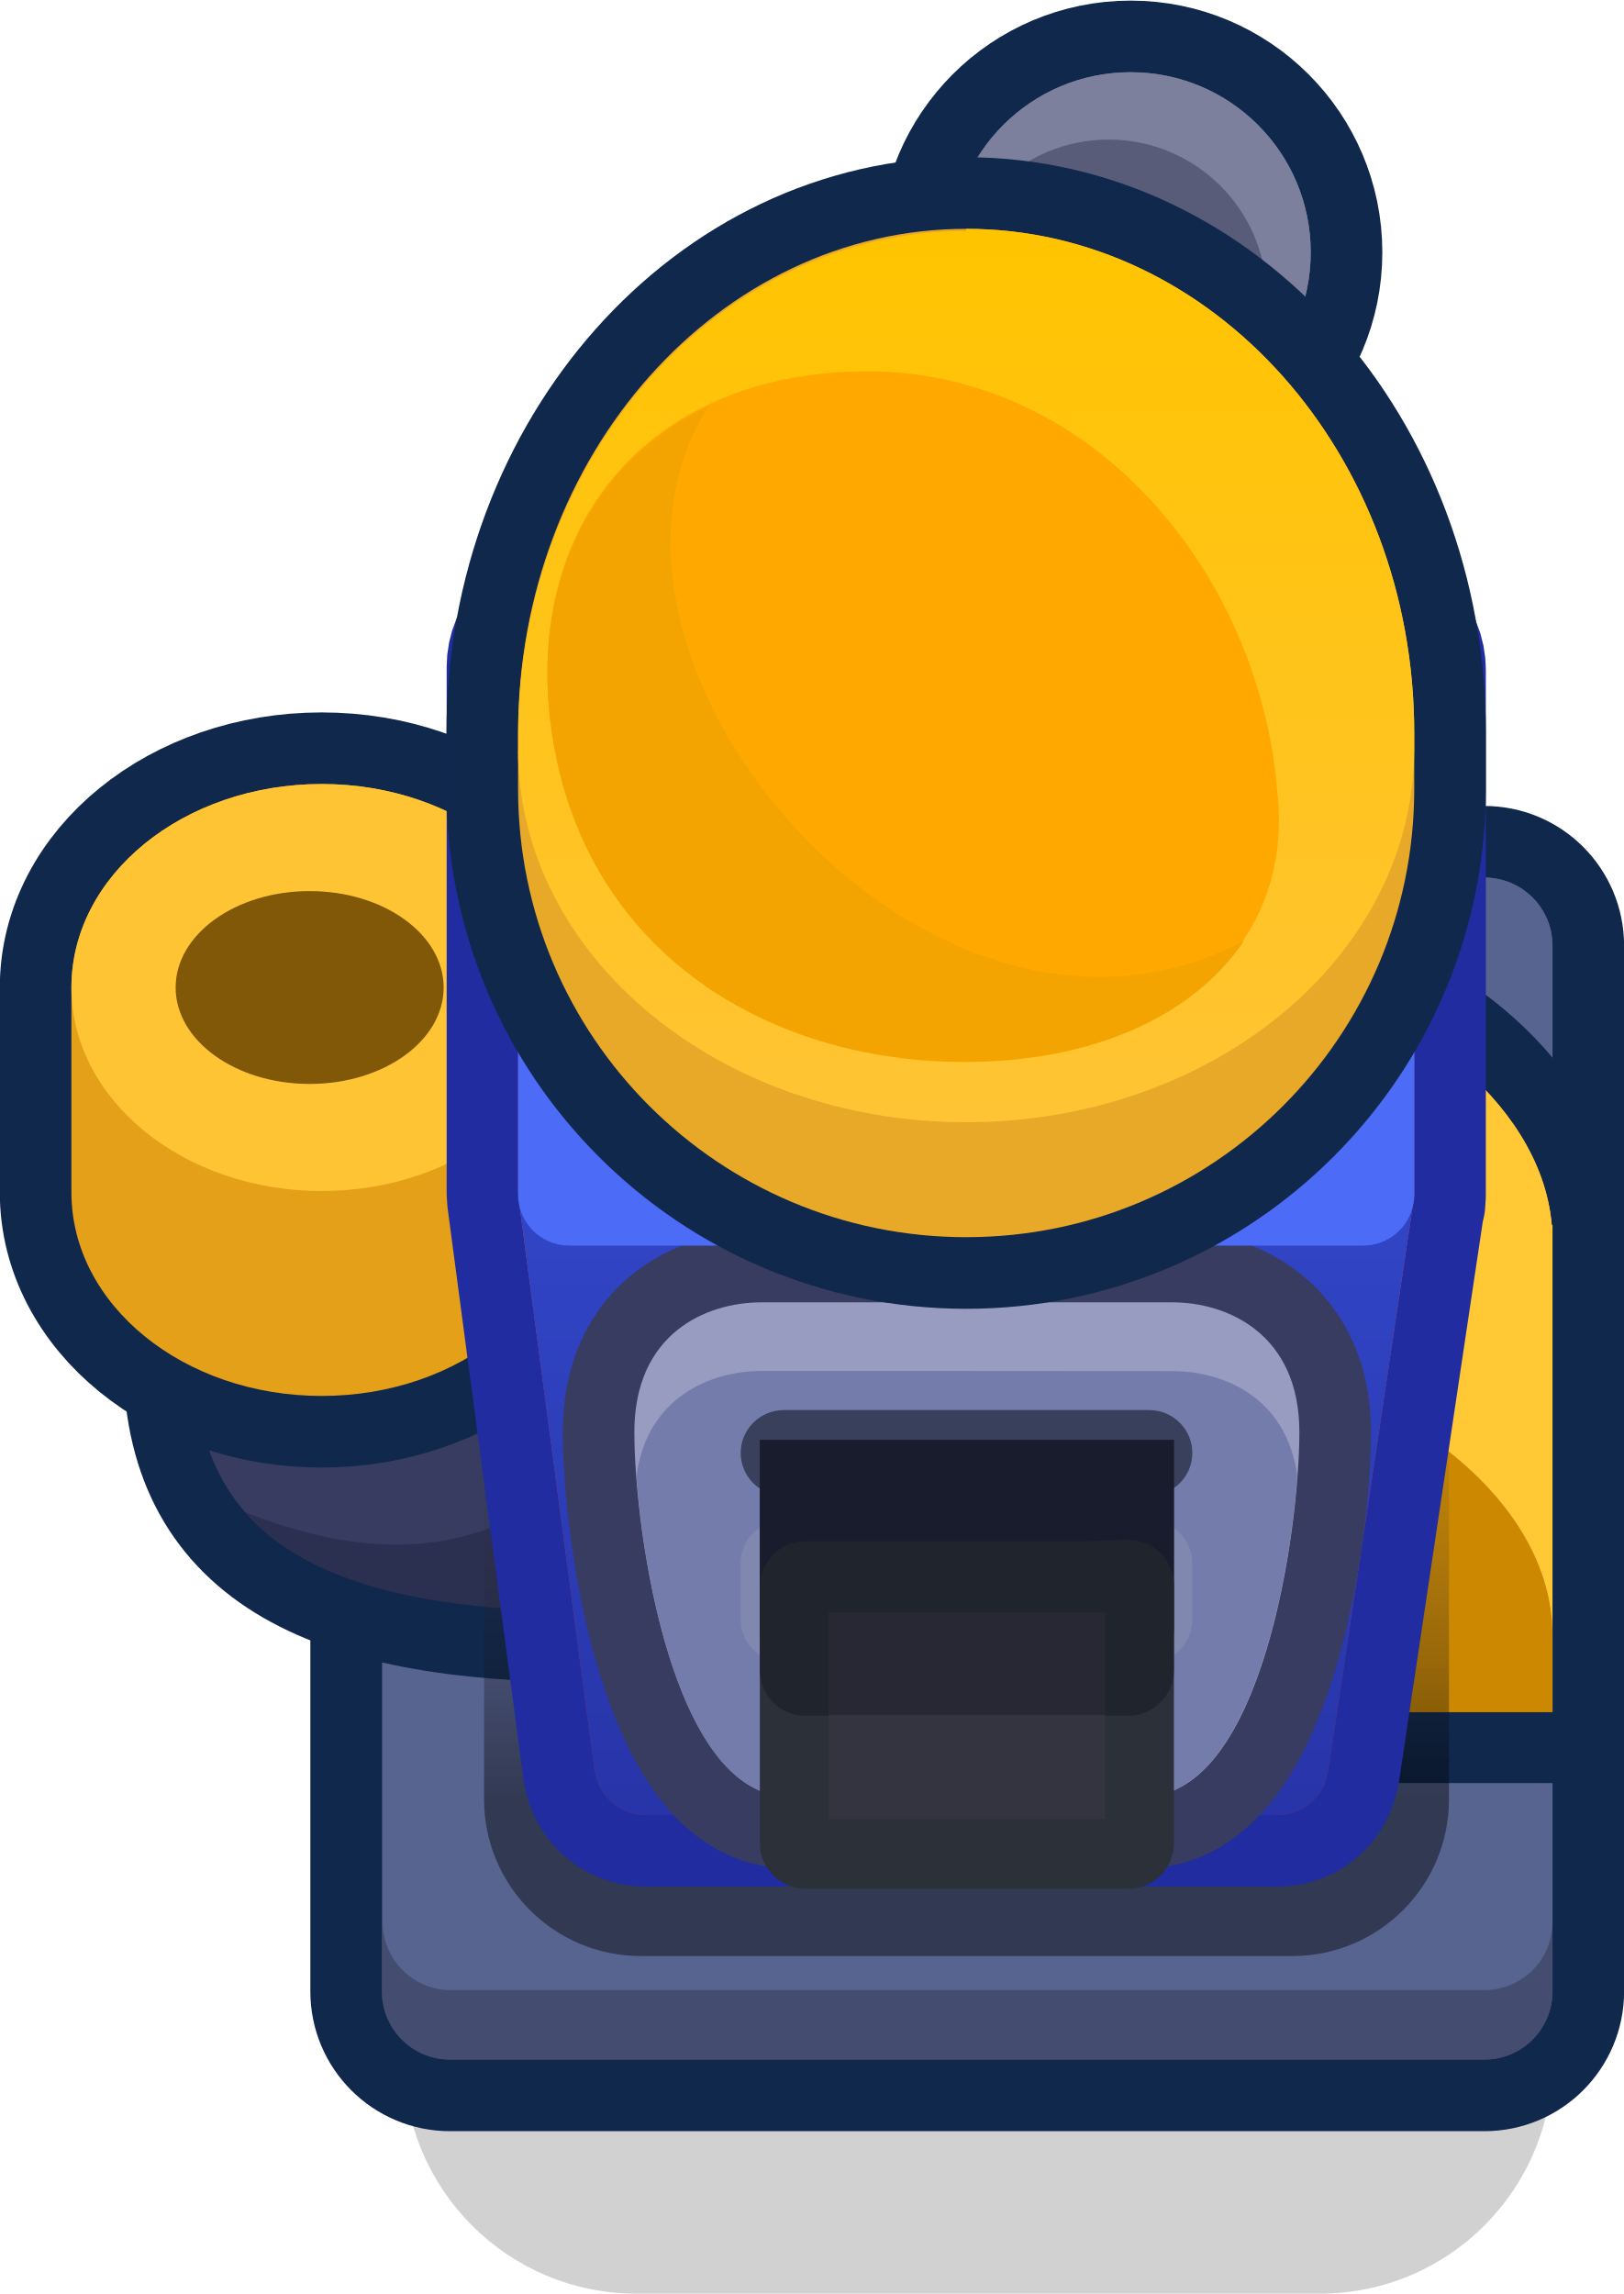
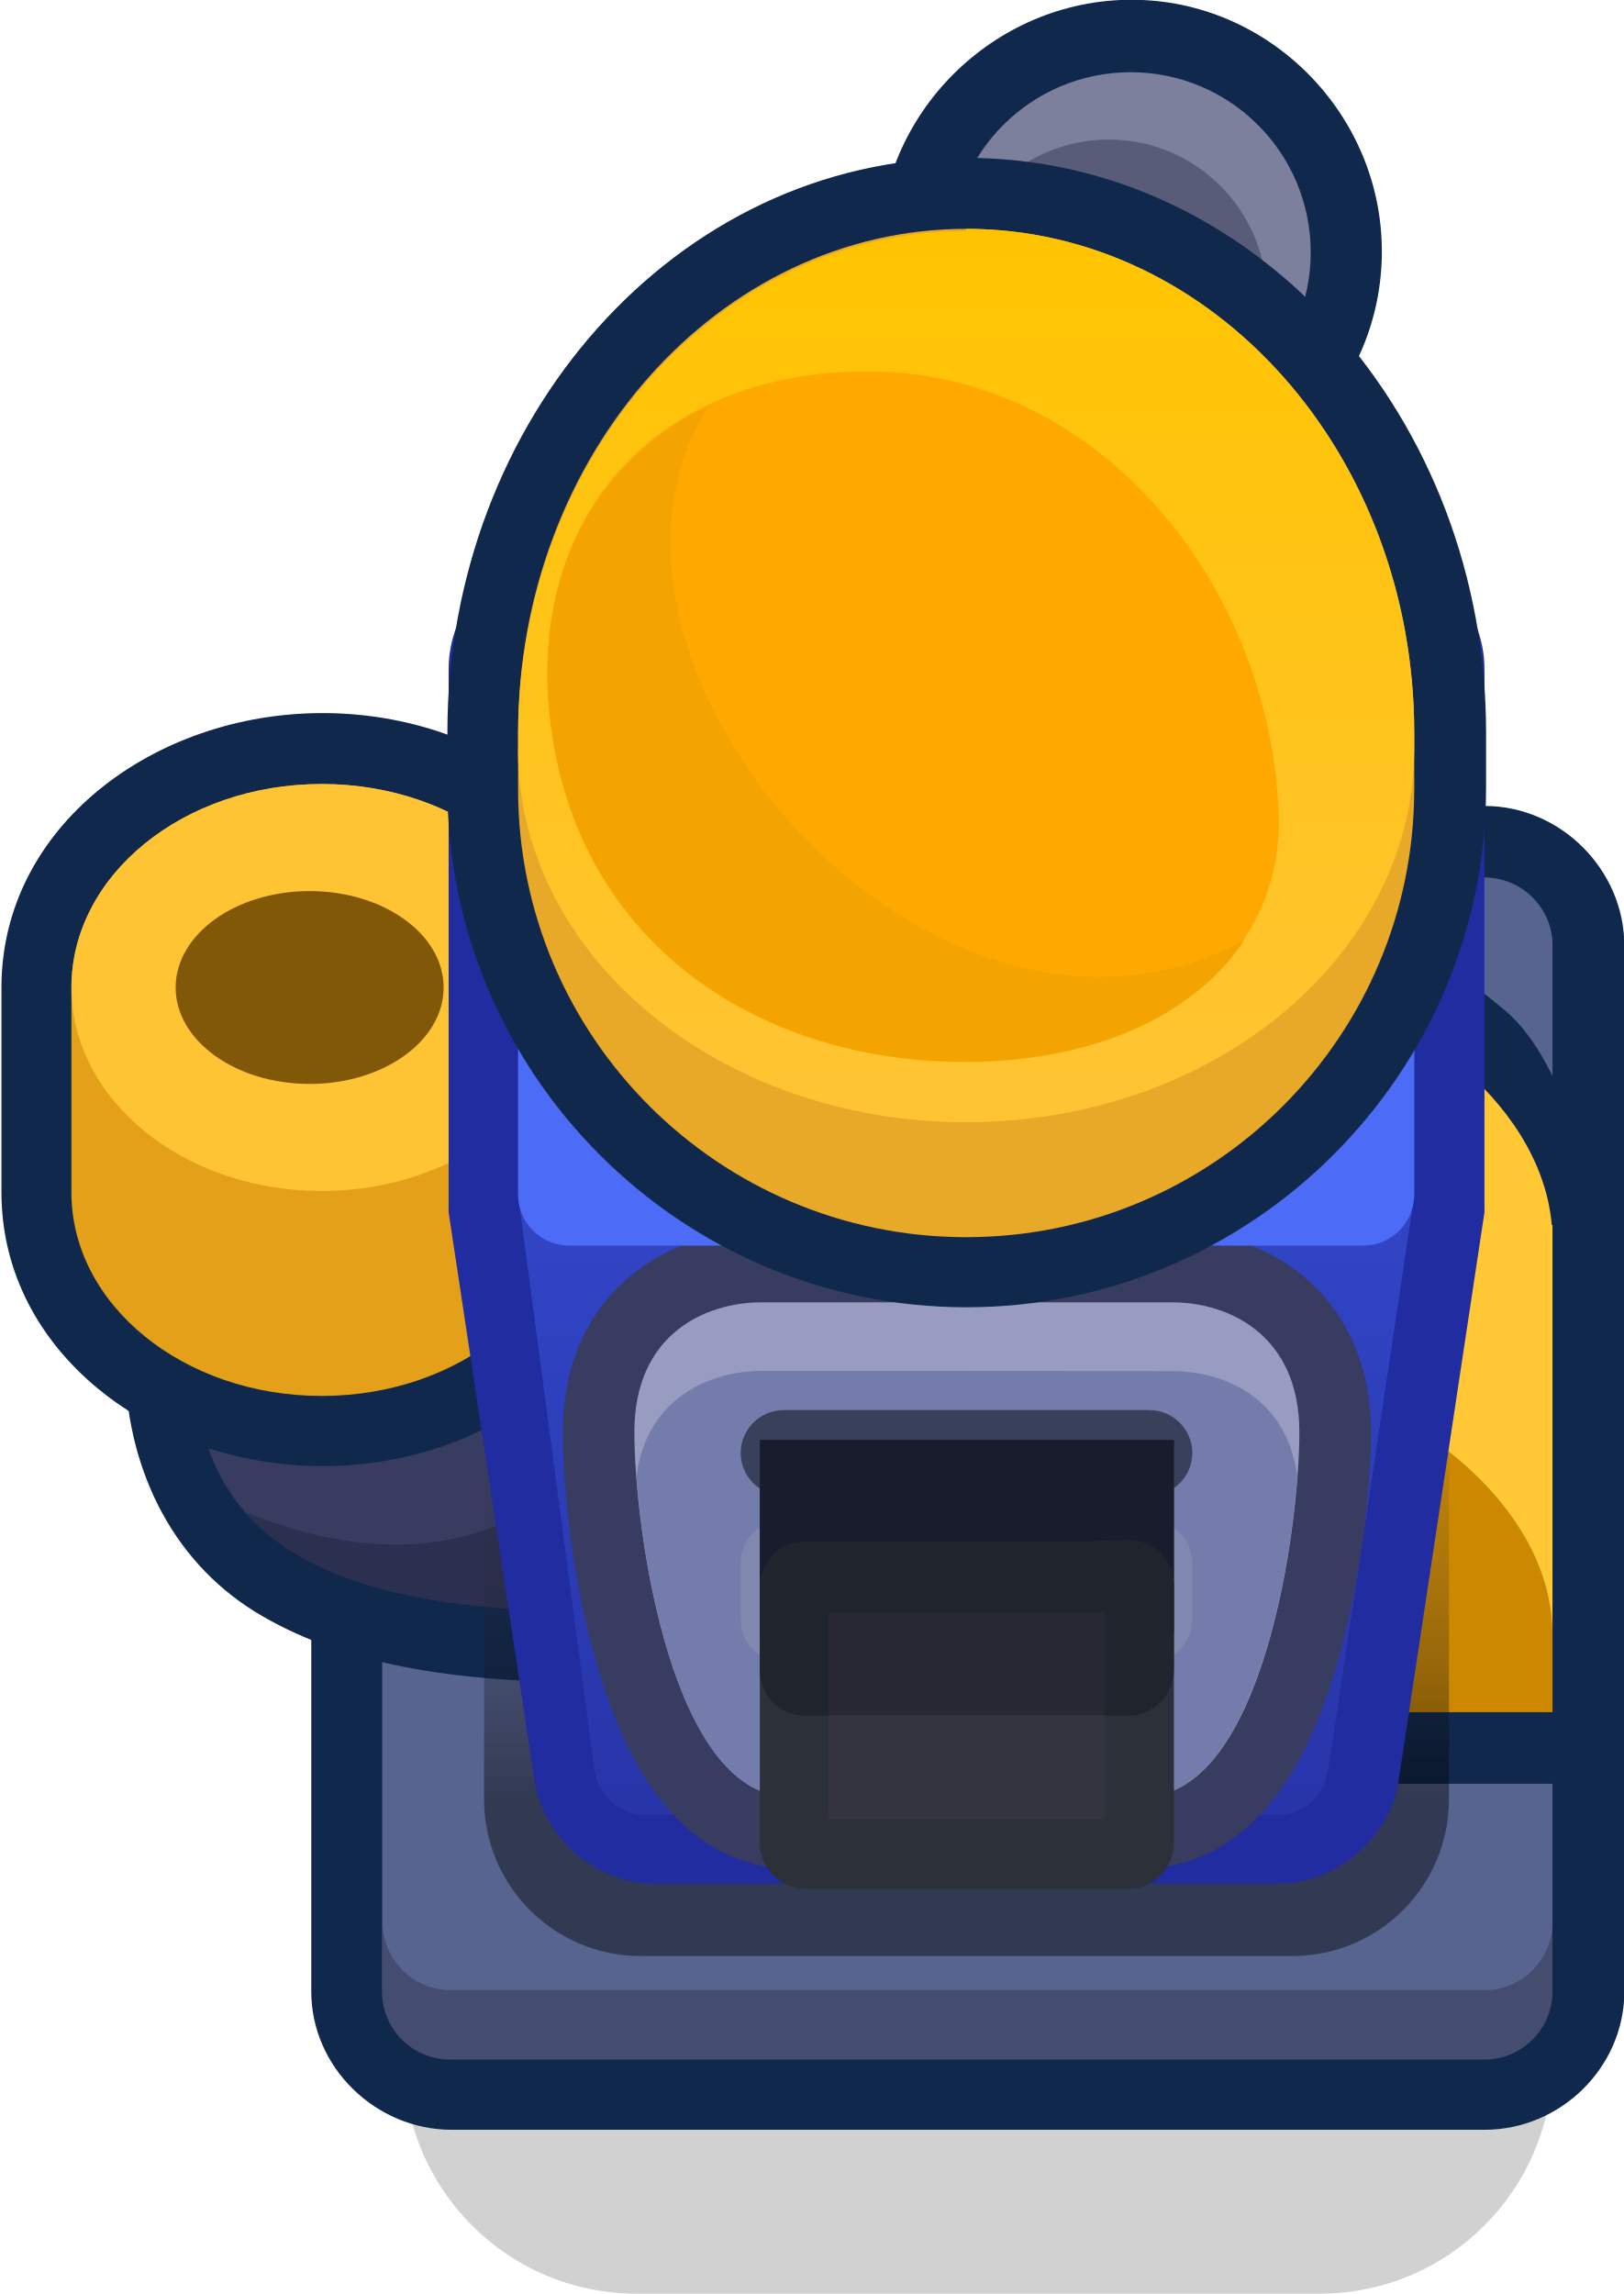
<svg xmlns="http://www.w3.org/2000/svg" xmlns:xlink="http://www.w3.org/1999/xlink" width="0.606mm" height="0.856mm" viewBox="0 0 0.606 0.856" version="1.1" id="svg21780">
  <defs id="defs21774">
    <linearGradient xlink:href="#linearGradient16764" id="linearGradient16768" gradientUnits="userSpaceOnUse" gradientTransform="matrix(0.1836355,0,0,0.1836355,-249.0891,-2193.614)" x1="-362.471" y1="-2811.356" x2="-362.471" y2="-2814.624" />
    <linearGradient id="linearGradient16764">
      <stop id="stop16760" offset="0" style="stop-color:#000000;stop-opacity:0.427" />
      <stop id="stop16762" offset="1" style="stop-color:#484864;stop-opacity:0" />
-     </linearGradient>
-     <linearGradient xlink:href="#linearGradient16099" id="linearGradient16612" gradientUnits="userSpaceOnUse" gradientTransform="matrix(-0.0485869,0,0,0.0485869,-382.6312,-2190.347)" x1="-1374.466" y1="-10708.82" x2="-1374.466" y2="-10692.221" />
-     <linearGradient id="linearGradient16099">
-       <stop style="stop-color:#d63b4b;stop-opacity:1" offset="0" id="stop16095" />
-       <stop style="stop-color:#94242c;stop-opacity:1" offset="1" id="stop16097" />
    </linearGradient>
    <linearGradient xlink:href="#linearGradient16622" id="linearGradient16614" gradientUnits="userSpaceOnUse" gradientTransform="matrix(-0.0485869,0,0,0.0485869,-382.6312,-2190.347)" x1="-1374.466" y1="-10708.82" x2="-1374.466" y2="-10692.221" />
    <linearGradient id="linearGradient16622">
      <stop id="stop16618" offset="0" style="stop-color:#3044c4;stop-opacity:1" />
      <stop id="stop16620" offset="1" style="stop-color:#2834a8;stop-opacity:1" />
    </linearGradient>
    <linearGradient xlink:href="#linearGradient16231" id="linearGradient16616" gradientUnits="userSpaceOnUse" gradientTransform="matrix(-0.1836355,0,0,0.1836355,-382.6312,-2187.213)" x1="-363.603" y1="-2851.382" x2="-363.603" y2="-2858.254" />
    <linearGradient id="linearGradient16231">
      <stop style="stop-color:#ffc434;stop-opacity:1" offset="0" id="stop16227" />
      <stop style="stop-color:#ffc400;stop-opacity:1" offset="1" id="stop16229" />
    </linearGradient>
  </defs>
  <g id="layer1" transform="translate(98.24028,-229.357)">
    <g transform="matrix(0.2645794,0,0,0.2645794,-14.30942,947.0055)" id="g20898">
      <rect transform="scale(-1,1)" style="opacity:1;fill:#000000;fill-opacity:0.18;fill-rule:nonzero;stroke:none;stroke-width:1.381;stroke-linecap:round;stroke-linejoin:round;stroke-miterlimit:4;stroke-dasharray:none;stroke-dashoffset:0;stroke-opacity:1;paint-order:markers stroke fill;filter:url(#filter1957)" id="rect20854" width="1.62" height="1.274" x="315.034" y="-2710.452" ry="0.328" />
      <circle r="0.254" cy="-2712.057" cx="-315.629" id="path16740" style="opacity:1;fill:#10284c;fill-opacity:1;fill-rule:nonzero;stroke:none;stroke-width:0.252;stroke-linecap:butt;stroke-linejoin:miter;stroke-miterlimit:4;stroke-dasharray:none;stroke-dashoffset:0;stroke-opacity:1;paint-order:markers stroke fill" />
      <circle style="opacity:1;fill:#10284c;fill-opacity:1;fill-rule:nonzero;stroke:none;stroke-width:0.221;stroke-linecap:butt;stroke-linejoin:miter;stroke-miterlimit:4;stroke-dasharray:none;stroke-dashoffset:0;stroke-opacity:1;paint-order:markers stroke fill" id="circle16742" cx="-315.66" cy="-2711.993" r="0.223" />
-       <circle style="opacity:1;fill:#7c809c;fill-opacity:1;fill-rule:nonzero;stroke:#10284c;stroke-width:0.202;stroke-linecap:butt;stroke-linejoin:miter;stroke-miterlimit:4;stroke-dasharray:none;stroke-dashoffset:0;stroke-opacity:1;paint-order:markers stroke fill" id="circle16746" cx="-315.629" cy="-2712.057" r="0.254" />
+       <path id="path898" style="color:#000000;fill:#10284c;stroke-width:1;-inkscape-stroke:none;paint-order:markers stroke fill" d="M 1.596 0 C 1.401 0 1.24 0.161 1.24 0.355 C 1.24 0.55 1.401 0.709 1.596 0.709 C 1.79 0.709 1.949 0.55 1.949 0.355 C 1.949 0.161 1.79 0 1.596 0 z " transform="matrix(1.000015,0,0,1.000015,-317.2237,-2712.413)" />
      <circle r="0.254" cy="-2712.057" cx="-315.629" id="circle867" style="opacity:1;fill:#7c809c;fill-opacity:1;fill-rule:nonzero;stroke:none;stroke-width:0.202;stroke-linecap:butt;stroke-linejoin:miter;stroke-miterlimit:4;stroke-dasharray:none;stroke-dashoffset:0;stroke-opacity:1;paint-order:markers stroke fill" />
      <circle r="0.223" cy="-2711.993" cx="-315.66" id="circle16748" style="opacity:1;fill:#585c78;fill-opacity:1;fill-rule:nonzero;stroke:none;stroke-width:0.221;stroke-linecap:butt;stroke-linejoin:miter;stroke-miterlimit:4;stroke-dasharray:none;stroke-dashoffset:0;stroke-opacity:1;paint-order:markers stroke fill" />
-       <rect transform="scale(-1,1)" style="opacity:1;fill:#444c70;fill-opacity:1;fill-rule:nonzero;stroke:#10284c;stroke-width:0.202;stroke-linecap:butt;stroke-linejoin:round;stroke-miterlimit:4;stroke-dasharray:none;stroke-dashoffset:0;stroke-opacity:1;paint-order:markers stroke fill" id="rect16536" width="1.651" height="1.667" x="315.034" y="-2711.175" ry="0.096" />
+       <path id="path942" style="color:#000000;fill:#10284c;stroke-width:1;stroke-linejoin:round;-inkscape-stroke:none;paint-order:markers stroke fill" d="M 0.637 1.137 C 0.53 1.137 0.439 1.227 0.439 1.334 L 0.439 2.809 C 0.439 2.916 0.53 3.004 0.637 3.004 L 2.094 3.004 C 2.201 3.004 2.291 2.916 2.291 2.809 L 2.291 1.334 C 2.291 1.227 2.201 1.137 2.094 1.137 L 0.637 1.137 z " transform="matrix(1.000015,0,0,1.000015,-317.2237,-2712.413)" />
      <rect transform="scale(-1,1)" ry="0.096" y="-2711.175" x="315.034" height="1.667" width="1.651" id="rect16538" style="opacity:1;fill:#444c70;fill-opacity:1;fill-rule:nonzero;stroke:none;stroke-width:0.184;stroke-linecap:butt;stroke-linejoin:round;stroke-miterlimit:4;stroke-dasharray:none;stroke-dashoffset:0;stroke-opacity:1;paint-order:markers stroke fill" />
      <path style="opacity:1;fill:#586490;fill-opacity:1;fill-rule:nonzero;stroke:none;stroke-width:0.344;stroke-linecap:butt;stroke-linejoin:round;stroke-miterlimit:4;stroke-dasharray:none;stroke-dashoffset:0;stroke-opacity:1;paint-order:markers fill stroke" d="m -315.13,-2711.175 c 0.053,0 0.096,0.043 0.096,0.096 v 1.377 c 0,0.053 -0.043,0.096 -0.096,0.096 h -1.458 c -0.053,0 -0.096,-0.043 -0.096,-0.096 v -1.377 c 0,-0.053 0.043,-0.096 0.096,-0.096 z" id="path16540" />
      <path id="path16542" d="m -315.351,-2711.001 c 0.082,0 0.3,0.13 0.316,0.316 h 10e-4 v 0.021 0.108 0.557 h -0.317 v -0.557 -0.129 z" style="opacity:1;fill:#ffc834;fill-opacity:1;fill-rule:nonzero;stroke:none;stroke-width:0.483;stroke-linecap:butt;stroke-linejoin:round;stroke-miterlimit:4;stroke-dasharray:none;stroke-dashoffset:0;stroke-opacity:1;paint-order:markers fill stroke" />
-       <path style="opacity:1;fill:#ffc834;fill-opacity:1;fill-rule:nonzero;stroke:#10284c;stroke-width:0.202;stroke-linecap:butt;stroke-linejoin:miter;stroke-miterlimit:4;stroke-dasharray:none;stroke-dashoffset:0;stroke-opacity:1;paint-order:markers stroke fill" d="m -315.351,-2711.001 c 0.082,0 0.3,0.13 0.316,0.316 h 10e-4 v 0.021 0.108 0.557 h -0.317 v -0.557 -0.129 z" id="path16544" />
-       <path id="path16548" d="m -316.949,-2710.497 c 0,0.253 0.181,0.356 0.561,0.356 v -0.386 z" style="opacity:1;fill:#383c60;fill-opacity:1;stroke:#10284c;stroke-width:0.202;stroke-linecap:butt;stroke-linejoin:miter;stroke-miterlimit:4;stroke-dasharray:none;stroke-opacity:1" />
+       <path id="path953" style="color:#000000;fill:#10284c;stroke-width:1;-inkscape-stroke:none;paint-order:markers stroke fill" d="M 1.773 1.311 L 1.773 1.41 L 1.773 1.729 L 1.773 1.857 L 1.773 2.516 L 2.291 2.516 L 2.291 1.857 L 2.291 1.748 L 2.291 1.627 L 2.236 1.627 C 2.205 1.551 2.177 1.47 2.121 1.424 C 2.041 1.357 1.967 1.311 1.873 1.311 L 1.773 1.311 z " transform="matrix(1.000015,0,0,1.000015,-317.2237,-2712.413)" />
+       <path id="path931" style="color:#000000;fill:#10284c;stroke-width:1;-inkscape-stroke:none;paint-order:markers stroke fill" d="M 0.936 1.779 L 0.176 1.82 L 0.176 1.916 C 0.176 2.066 0.24 2.199 0.359 2.273 C 0.479 2.347 0.637 2.373 0.836 2.373 L 0.936 2.373 L 0.936 1.779 z " transform="matrix(1.000015,0,0,1.000015,-317.2237,-2712.413)" />
      <path style="opacity:1;fill:#383c60;fill-opacity:1;stroke:none;stroke-width:0.184;stroke-linecap:butt;stroke-linejoin:miter;stroke-miterlimit:4;stroke-dasharray:none;stroke-opacity:1" d="m -316.949,-2710.497 c 0,0.253 0.181,0.356 0.561,0.356 v -0.386 z" id="path16550" />
      <path style="opacity:1;fill:#2c3050;fill-opacity:1;stroke:none;stroke-width:0.061px;stroke-linecap:butt;stroke-linejoin:miter;stroke-opacity:1" d="m -316.388,-2710.349 v 0.209 c -0.244,0 -0.405,-0.043 -0.49,-0.14 0.25,0.099 0.391,0.019 0.49,-0.069 z" id="path16552" />
-       <path id="path16554" d="m -316.77,-2711.307 a 0.353,0.287 0 0 1 0.353,0.287 v 0.289 a 0.353,0.287 0 0 1 -0.353,0.287 0.353,0.287 0 0 1 -0.353,-0.287 v -0.289 a 0.353,0.287 0 0 1 0.353,-0.287 z" style="opacity:1;fill:#e4a018;fill-opacity:1;fill-rule:nonzero;stroke:#10284c;stroke-width:0.202;stroke-linecap:round;stroke-linejoin:round;stroke-miterlimit:4;stroke-dasharray:none;stroke-dashoffset:5.291;stroke-opacity:1;paint-order:markers fill stroke" />
+       <path id="path920" style="color:#000000;fill:#10284c;stroke-width:1;stroke-linecap:round;stroke-linejoin:round;stroke-dashoffset:5.291;-inkscape-stroke:none;paint-order:markers stroke fill" d="M 0.455 1.006 C 0.216 1.006 0.002 1.167 0.002 1.393 L 0.002 1.682 C 0.002 1.907 0.216 2.068 0.455 2.068 C 0.694 2.068 0.906 1.907 0.906 1.682 L 0.906 1.393 C 0.906 1.167 0.694 1.006 0.455 1.006 z " transform="matrix(1.000015,0,0,1.000015,-317.2237,-2712.413)" />
      <path style="opacity:1;fill:#e4a018;fill-opacity:1;fill-rule:nonzero;stroke:none;stroke-width:0.275;stroke-linecap:round;stroke-linejoin:round;stroke-miterlimit:4;stroke-dasharray:none;stroke-dashoffset:5.291;stroke-opacity:1;paint-order:markers fill stroke" d="m -316.77,-2711.307 a 0.353,0.287 0 0 1 0.353,0.287 v 0.289 a 0.353,0.287 0 0 1 -0.353,0.287 0.353,0.287 0 0 1 -0.353,-0.287 v -0.289 a 0.353,0.287 0 0 1 0.353,-0.287 z" id="path16556" />
      <ellipse transform="scale(-1,1)" ry="0.287" rx="0.353" style="opacity:1;fill:#ffc434;fill-opacity:1;fill-rule:nonzero;stroke:none;stroke-width:0.275;stroke-linecap:round;stroke-linejoin:round;stroke-miterlimit:4;stroke-dasharray:none;stroke-dashoffset:5.291;stroke-opacity:1;paint-order:markers fill stroke" id="ellipse16558" cx="316.77" cy="-2711.02" />
      <path id="path866" d="m -315.351,-2711.001 c 0.082,0 0.3,0.13 0.316,0.316 h 10e-4 v 0.021 0.108 0.557 h -0.317 v -0.557 -0.129 z" style="opacity:1;fill:#ffc834;fill-opacity:1;fill-rule:nonzero;stroke:none;stroke-width:0.202;stroke-linecap:butt;stroke-linejoin:miter;stroke-miterlimit:4;stroke-dasharray:none;stroke-dashoffset:0;stroke-opacity:1;paint-order:markers stroke fill" />
      <path style="opacity:1;fill:#cc8800;fill-opacity:1;stroke:none;stroke-width:0.061px;stroke-linecap:butt;stroke-linejoin:miter;stroke-opacity:1" d="m -315.034,-2709.998 h -0.317 v -0.446 c 0.085,0 0.317,0.14 0.317,0.337 z" id="path16560" />
      <rect style="opacity:1;fill:url(#linearGradient16768);fill-opacity:1;fill-rule:nonzero;stroke:none;stroke-width:0.346;stroke-linecap:butt;stroke-linejoin:round;stroke-miterlimit:4;stroke-dasharray:none;stroke-dashoffset:0;stroke-opacity:1;paint-order:markers fill stroke" id="rect16766" width="1.361" height="1.667" x="-316.541" y="-2711.321" ry="0.221" />
-       <path style="opacity:1;fill:url(#linearGradient16612);fill-opacity:1;fill-rule:nonzero;stroke:#202ca0;stroke-width:0.202;stroke-linecap:butt;stroke-linejoin:round;stroke-miterlimit:4;stroke-dasharray:none;stroke-dashoffset:0;stroke-opacity:1;paint-order:markers stroke fill" d="m -315.301,-2711.54 c 0.04,0 0.072,0.032 0.072,0.072 v 0.741 c 0,0 -5.5e-4,0.01 -10e-4,0.01 h 3.6e-4 -7.3e-4 l -0.12,0.802 h -3.7e-4 c -0.005,0.035 -0.034,0.062 -0.071,0.062 h -0.892 c -0.036,0 -0.066,-0.027 -0.071,-0.062 h -3.7e-4 l -0.107,-0.806 h 3.7e-4 c -5.5e-4,0 -0.001,-0.01 -0.001,-0.01 v -0.741 c 0,-0.04 0.032,-0.072 0.072,-0.072 z" id="path16562" />
+       <g id="path1226" transform="matrix(1.000015,0,0,1.000015,-319.271,-2712.414)">
+         <path id="path1503" style="color:#000000;fill:#202ca0;stroke-linejoin:round;-inkscape-stroke:none;paint-order:markers stroke fill" d="m 2.85,0.773 c -0.094,0 -0.17,0.081 -0.17,0.172 v 0.736 0.004 0.002 c -4.58e-5,0.002 -9.19e-5,0.004 0,0.008 4.6e-5,0.002 -3.08e-5,0.011 0,0.012 3e-6,3e-5 -2.835e-4,0.003 0,0.004 l 0.121,0.801 c 0.012,0.081 0.087,0.146 0.17,0.146 0.293,0 0.586,0 0.879,0 0.083,0 0.158,-0.065 0.17,-0.146 L 4.141,1.711 c 2.835e-4,-0.001 -3e-6,-0.004 0,-0.004 3.08e-5,-2.669e-4 -4.6e-5,-0.01 0,-0.012 9.19e-5,-0.004 4.58e-5,-0.006 0,-0.008 v -0.002 -0.004 -0.736 c 0,-0.091 -0.076,-0.172 -0.17,-0.172 -0.374,-0.003 -0.747,-6.2408e-4 -1.121,0 z" />
+       </g>
      <path id="path16564" d="m -315.301,-2711.54 c 0.04,0 0.072,0.032 0.072,0.072 v 0.741 c 0,0 -5.5e-4,0.01 -10e-4,0.01 h 3.6e-4 -7.3e-4 l -0.12,0.802 h -3.7e-4 c -0.005,0.035 -0.034,0.062 -0.071,0.062 h -0.892 c -0.036,0 -0.066,-0.027 -0.071,-0.062 h -3.7e-4 l -0.107,-0.806 h 3.7e-4 c -5.5e-4,0 -0.001,-0.01 -0.001,-0.01 v -0.741 c 0,-0.04 0.032,-0.072 0.072,-0.072 z" style="opacity:1;fill:url(#linearGradient16614);fill-opacity:1;fill-rule:nonzero;stroke:none;stroke-width:0.26;stroke-linecap:butt;stroke-linejoin:round;stroke-miterlimit:4;stroke-dasharray:none;stroke-dashoffset:0;stroke-opacity:1;paint-order:markers fill stroke" />
      <ellipse transform="scale(-1,1)" cy="-2711.02" cx="316.787" id="ellipse16566" style="opacity:1;fill:#805808;fill-opacity:1;fill-rule:nonzero;stroke:none;stroke-width:0.139;stroke-linecap:round;stroke-linejoin:round;stroke-miterlimit:4;stroke-dasharray:none;stroke-dashoffset:5.291;stroke-opacity:1;paint-order:markers fill stroke" rx="0.189" ry="0.136" />
      <path id="path16568" d="m -315.57,-2710.576 c 0.077,0 0.179,0.044 0.179,0.183 0,0.139 -0.052,0.512 -0.218,0.514 h -0.251 -0.251 c -0.165,0 -0.218,-0.374 -0.218,-0.514 0,-0.139 0.101,-0.183 0.179,-0.183 h 0.29 z" style="opacity:1;fill:#989cc0;fill-opacity:1;stroke:#383c60;stroke-width:0.202;stroke-linecap:butt;stroke-linejoin:miter;stroke-miterlimit:4;stroke-dasharray:none;stroke-opacity:1" />
      <path style="opacity:1;fill:#989cc0;fill-opacity:1;stroke:none;stroke-width:0.049px;stroke-linecap:butt;stroke-linejoin:miter;stroke-opacity:1" d="m -315.57,-2710.576 c 0.077,0 0.179,0.044 0.179,0.183 0,0.139 -0.052,0.512 -0.218,0.514 h -0.251 -0.251 c -0.165,0 -0.218,-0.374 -0.218,-0.514 0,-0.139 0.101,-0.183 0.179,-0.183 h 0.29 z" id="path16570" />
      <path style="opacity:1;fill:#747cac;fill-opacity:1;stroke:none;stroke-width:0.049px;stroke-linecap:butt;stroke-linejoin:miter;stroke-opacity:1" d="m -315.57,-2710.479 c 0.071,0 0.161,0.036 0.176,0.148 0,0 0,0 0,0 -0.012,0.165 -0.071,0.45 -0.215,0.452 h -0.251 -0.251 c -0.145,0 -0.203,-0.287 -0.215,-0.452 -10e-6,0 0,-10e-5 0,-2e-4 0.015,-0.112 0.106,-0.148 0.176,-0.148 h 0.29 z" id="path16572" />
      <rect transform="scale(-1,1)" style="opacity:1;fill:#4c6cf8;fill-opacity:1;fill-rule:nonzero;stroke:none;stroke-width:0.26;stroke-linecap:butt;stroke-linejoin:round;stroke-miterlimit:4;stroke-dasharray:none;stroke-dashoffset:0;stroke-opacity:1;paint-order:markers fill stroke" id="rect16574" width="1.264" height="0.884" x="315.229" y="-2711.54" ry="0.072" />
      <rect transform="scale(-1,1)" style="opacity:1;fill:#38405c;fill-opacity:1;fill-rule:nonzero;stroke:none;stroke-width:0.184;stroke-linecap:butt;stroke-linejoin:round;stroke-miterlimit:4;stroke-dasharray:none;stroke-dashoffset:0;stroke-opacity:1;paint-order:markers fill stroke" id="rect16576" width="0.637" height="0.121" x="315.542" y="-2710.424" ry="0.061" />
      <rect transform="scale(-1,1)" ry="0.061" y="-2710.269" x="315.542" height="0.201" width="0.637" id="rect16578" style="opacity:1;fill:#8088b0;fill-opacity:1;fill-rule:nonzero;stroke:none;stroke-width:0.184;stroke-linecap:butt;stroke-linejoin:round;stroke-miterlimit:4;stroke-dasharray:none;stroke-dashoffset:0;stroke-opacity:1;paint-order:markers fill stroke" />
      <path id="path16580" d="m -315.568,-2710.382 v 0.126 0.128 0.05 0.203 0.062 c 0,0.035 -0.029,0.064 -0.064,0.064 h -0.062 -0.332 -0.062 c -0.035,0 -0.064,-0.029 -0.064,-0.064 v -0.062 -0.203 -0.05 -0.128 -0.126 h 0.126 0.332 z" style="opacity:1;fill:#2c3038;fill-opacity:1;fill-rule:nonzero;stroke:none;stroke-width:0.937;stroke-linecap:butt;stroke-linejoin:round;stroke-miterlimit:4;stroke-dasharray:none;stroke-dashoffset:0;stroke-opacity:1;paint-order:markers fill stroke" />
      <path id="path16582" d="m -315.568,-2710.382 v 0.126 0.128 0.01 c 0,0.07 -0.056,0.126 -0.126,0.126 h -0.332 c -0.07,0 -0.126,-0.056 -0.126,-0.126 v -0.01 -0.128 -0.126 h 0.126 0.332 z" style="opacity:1;fill:#181c2c;fill-opacity:1;fill-rule:nonzero;stroke:none;stroke-width:0.937;stroke-linecap:butt;stroke-linejoin:round;stroke-miterlimit:4;stroke-dasharray:none;stroke-dashoffset:0;stroke-opacity:1;paint-order:markers fill stroke" />
-       <path style="opacity:1;fill:#e8a828;fill-opacity:1;fill-rule:nonzero;stroke:#10284c;stroke-width:0.202;stroke-linecap:round;stroke-linejoin:round;stroke-miterlimit:4;stroke-dasharray:none;stroke-dashoffset:5.291;stroke-opacity:1;paint-order:markers fill stroke" d="m -315.861,-2712.09 a 0.632,0.711 0 0 1 0.632,0.711 v 0.079 a 0.632,0.632 0 0 0 0,1e-4 0.632,0.632 0 0 1 -0.632,0.632 0.632,0.632 0 0 1 -0.632,-0.632 0.632,0.632 0 0 0 0,-1e-4 v -0.079 a 0.632,0.711 0 0 1 0.632,-0.711 z" id="path16584" />
+       <path id="path909" style="color:#000000;fill:#10284c;stroke-width:1;stroke-linecap:round;stroke-linejoin:round;stroke-dashoffset:5.291;-inkscape-stroke:none;paint-order:markers stroke fill" d="M 1.363 0.223 C 0.953 0.223 0.631 0.592 0.631 1.033 L 0.631 1.111 C 0.631 1.515 0.96 1.844 1.363 1.844 C 1.766 1.844 2.096 1.515 2.096 1.111 L 2.096 1.033 C 2.096 0.592 1.773 0.223 1.363 0.223 z " transform="matrix(1.000015,0,0,1.000015,-317.2237,-2712.413)" />
      <path id="path16586" d="m -315.861,-2712.09 a 0.632,0.711 0 0 1 0.632,0.711 v 0.079 a 0.632,0.632 0 0 0 0,1e-4 0.632,0.632 0 0 1 -0.632,0.632 0.632,0.632 0 0 1 -0.632,-0.632 0.632,0.632 0 0 0 0,-1e-4 v -0.079 a 0.632,0.711 0 0 1 0.632,-0.711 z" style="opacity:1;fill:#e8a828;fill-opacity:1;fill-rule:nonzero;stroke:none;stroke-width:0.579;stroke-linecap:round;stroke-linejoin:round;stroke-miterlimit:4;stroke-dasharray:none;stroke-dashoffset:5.291;stroke-opacity:1;paint-order:markers fill stroke" />
      <path id="path16588" d="m -315.861,-2712.09 a 0.632,0.711 0 0 1 0.632,0.711 v 0.025 0 h -9e-5 a 0.632,0.526 0 0 1 -0.632,0.524 0.632,0.526 0 0 1 -0.632,-0.525 0.632,0.526 0 0 1 1.9e-4,0 v -0.025 a 0.632,0.711 0 0 1 0.632,-0.707 z" style="opacity:1;fill:url(#linearGradient16616);fill-opacity:1;fill-rule:nonzero;stroke:none;stroke-width:0.498;stroke-linecap:round;stroke-linejoin:round;stroke-miterlimit:4;stroke-dasharray:none;stroke-dashoffset:5.291;stroke-opacity:1;paint-order:markers fill stroke" />
      <path id="path16604" d="m -315.632,-2710.241 c 0.035,0 0.064,0.028 0.064,0.064 v 0.034 0 0.014 0.01 0 0.062 c 0,0.035 -0.029,0.064 -0.064,0.064 h -0.062 -0.332 -0.062 c -0.035,0 -0.064,-0.028 -0.064,-0.064 v -0.061 c -1e-5,0 0,0 0,0 v -0.023 0 -0.034 c 0,-0.035 0.028,-0.064 0.064,-0.064 h 0.062 0.333 z" style="opacity:1;fill:#20242c;fill-opacity:1;fill-rule:nonzero;stroke:none;stroke-width:0.937;stroke-linecap:butt;stroke-linejoin:round;stroke-miterlimit:4;stroke-dasharray:none;stroke-dashoffset:0;stroke-opacity:1;paint-order:markers fill stroke" />
      <path id="path16606" d="m -315.665,-2709.994 v 0.147 h -0.39 v -0.147 h 0.029 0.332 z" style="opacity:1;fill:#343440;fill-opacity:1;fill-rule:nonzero;stroke:none;stroke-width:0.146;stroke-linecap:butt;stroke-linejoin:round;stroke-miterlimit:4;stroke-dasharray:none;stroke-dashoffset:0;stroke-opacity:1;paint-order:markers fill stroke" />
      <path id="path16608" d="m -315.665,-2710.139 v 0.145 h -0.029 -0.332 -0.029 v -0.145 z" style="opacity:1;fill:#282834;fill-opacity:1;fill-rule:nonzero;stroke:none;stroke-width:0.937;stroke-linecap:butt;stroke-linejoin:round;stroke-miterlimit:4;stroke-dasharray:none;stroke-dashoffset:0;stroke-opacity:1;paint-order:markers fill stroke" />
      <path style="opacity:1;fill:#ffa800;fill-opacity:1;fill-rule:nonzero;stroke:none;stroke-width:0.392;stroke-linecap:round;stroke-linejoin:round;stroke-miterlimit:4;stroke-dasharray:none;stroke-dashoffset:5.291;stroke-opacity:1;paint-order:markers fill stroke" d="m -315.424,-2711.314 0.002,0.02 h 1.6e-4 -8e-5 c 0.024,0.223 -0.161,0.377 -0.441,0.377 -0.281,0 -0.532,-0.157 -0.581,-0.455 -0.048,-0.298 0.134,-0.517 0.444,-0.517 0.309,0 0.542,0.27 0.576,0.573 z" id="path16652" />
      <path id="path16678" d="m -316.226,-2711.839 c -0.167,0.08 -0.253,0.254 -0.218,0.469 0.048,0.298 0.3,0.455 0.581,0.455 0.181,0 0.323,-0.065 0.394,-0.171 -0.443,0.234 -0.981,-0.394 -0.756,-0.753 z" style="opacity:1;fill:#f4a400;fill-opacity:1;stroke:none;stroke-width:0.049px;stroke-linecap:butt;stroke-linejoin:miter;stroke-opacity:1" />
    </g>
  </g>
</svg>
